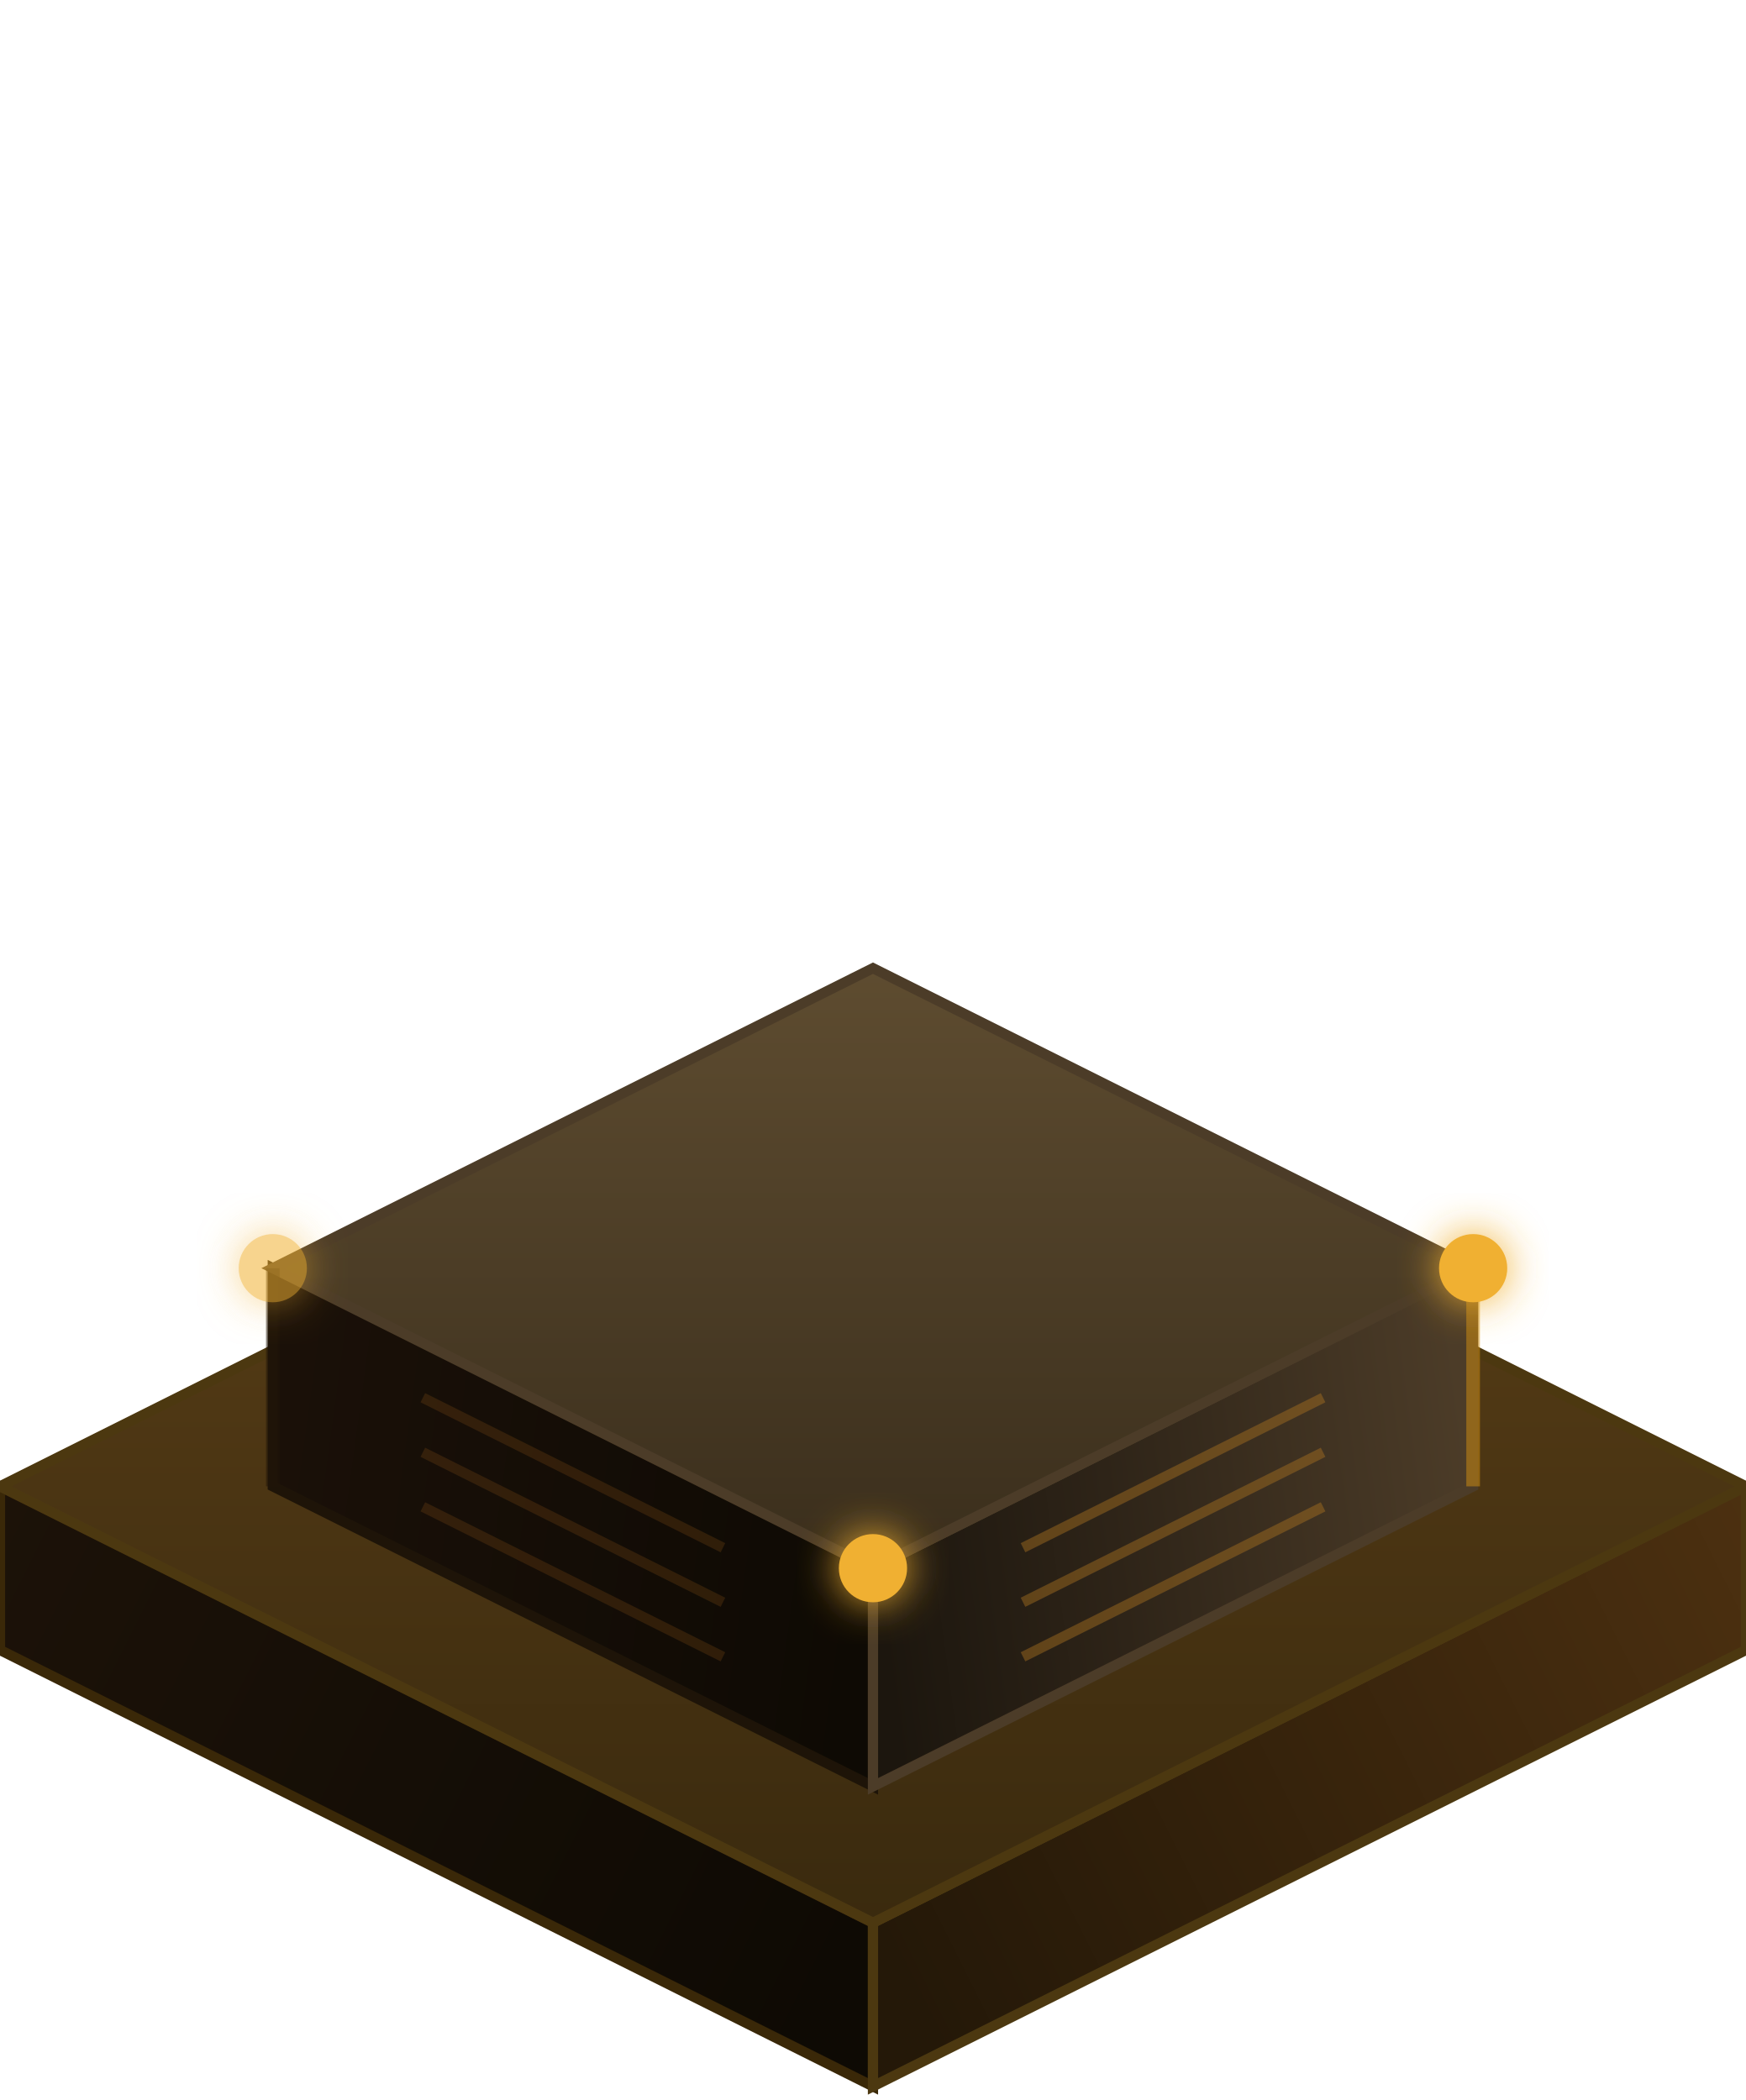
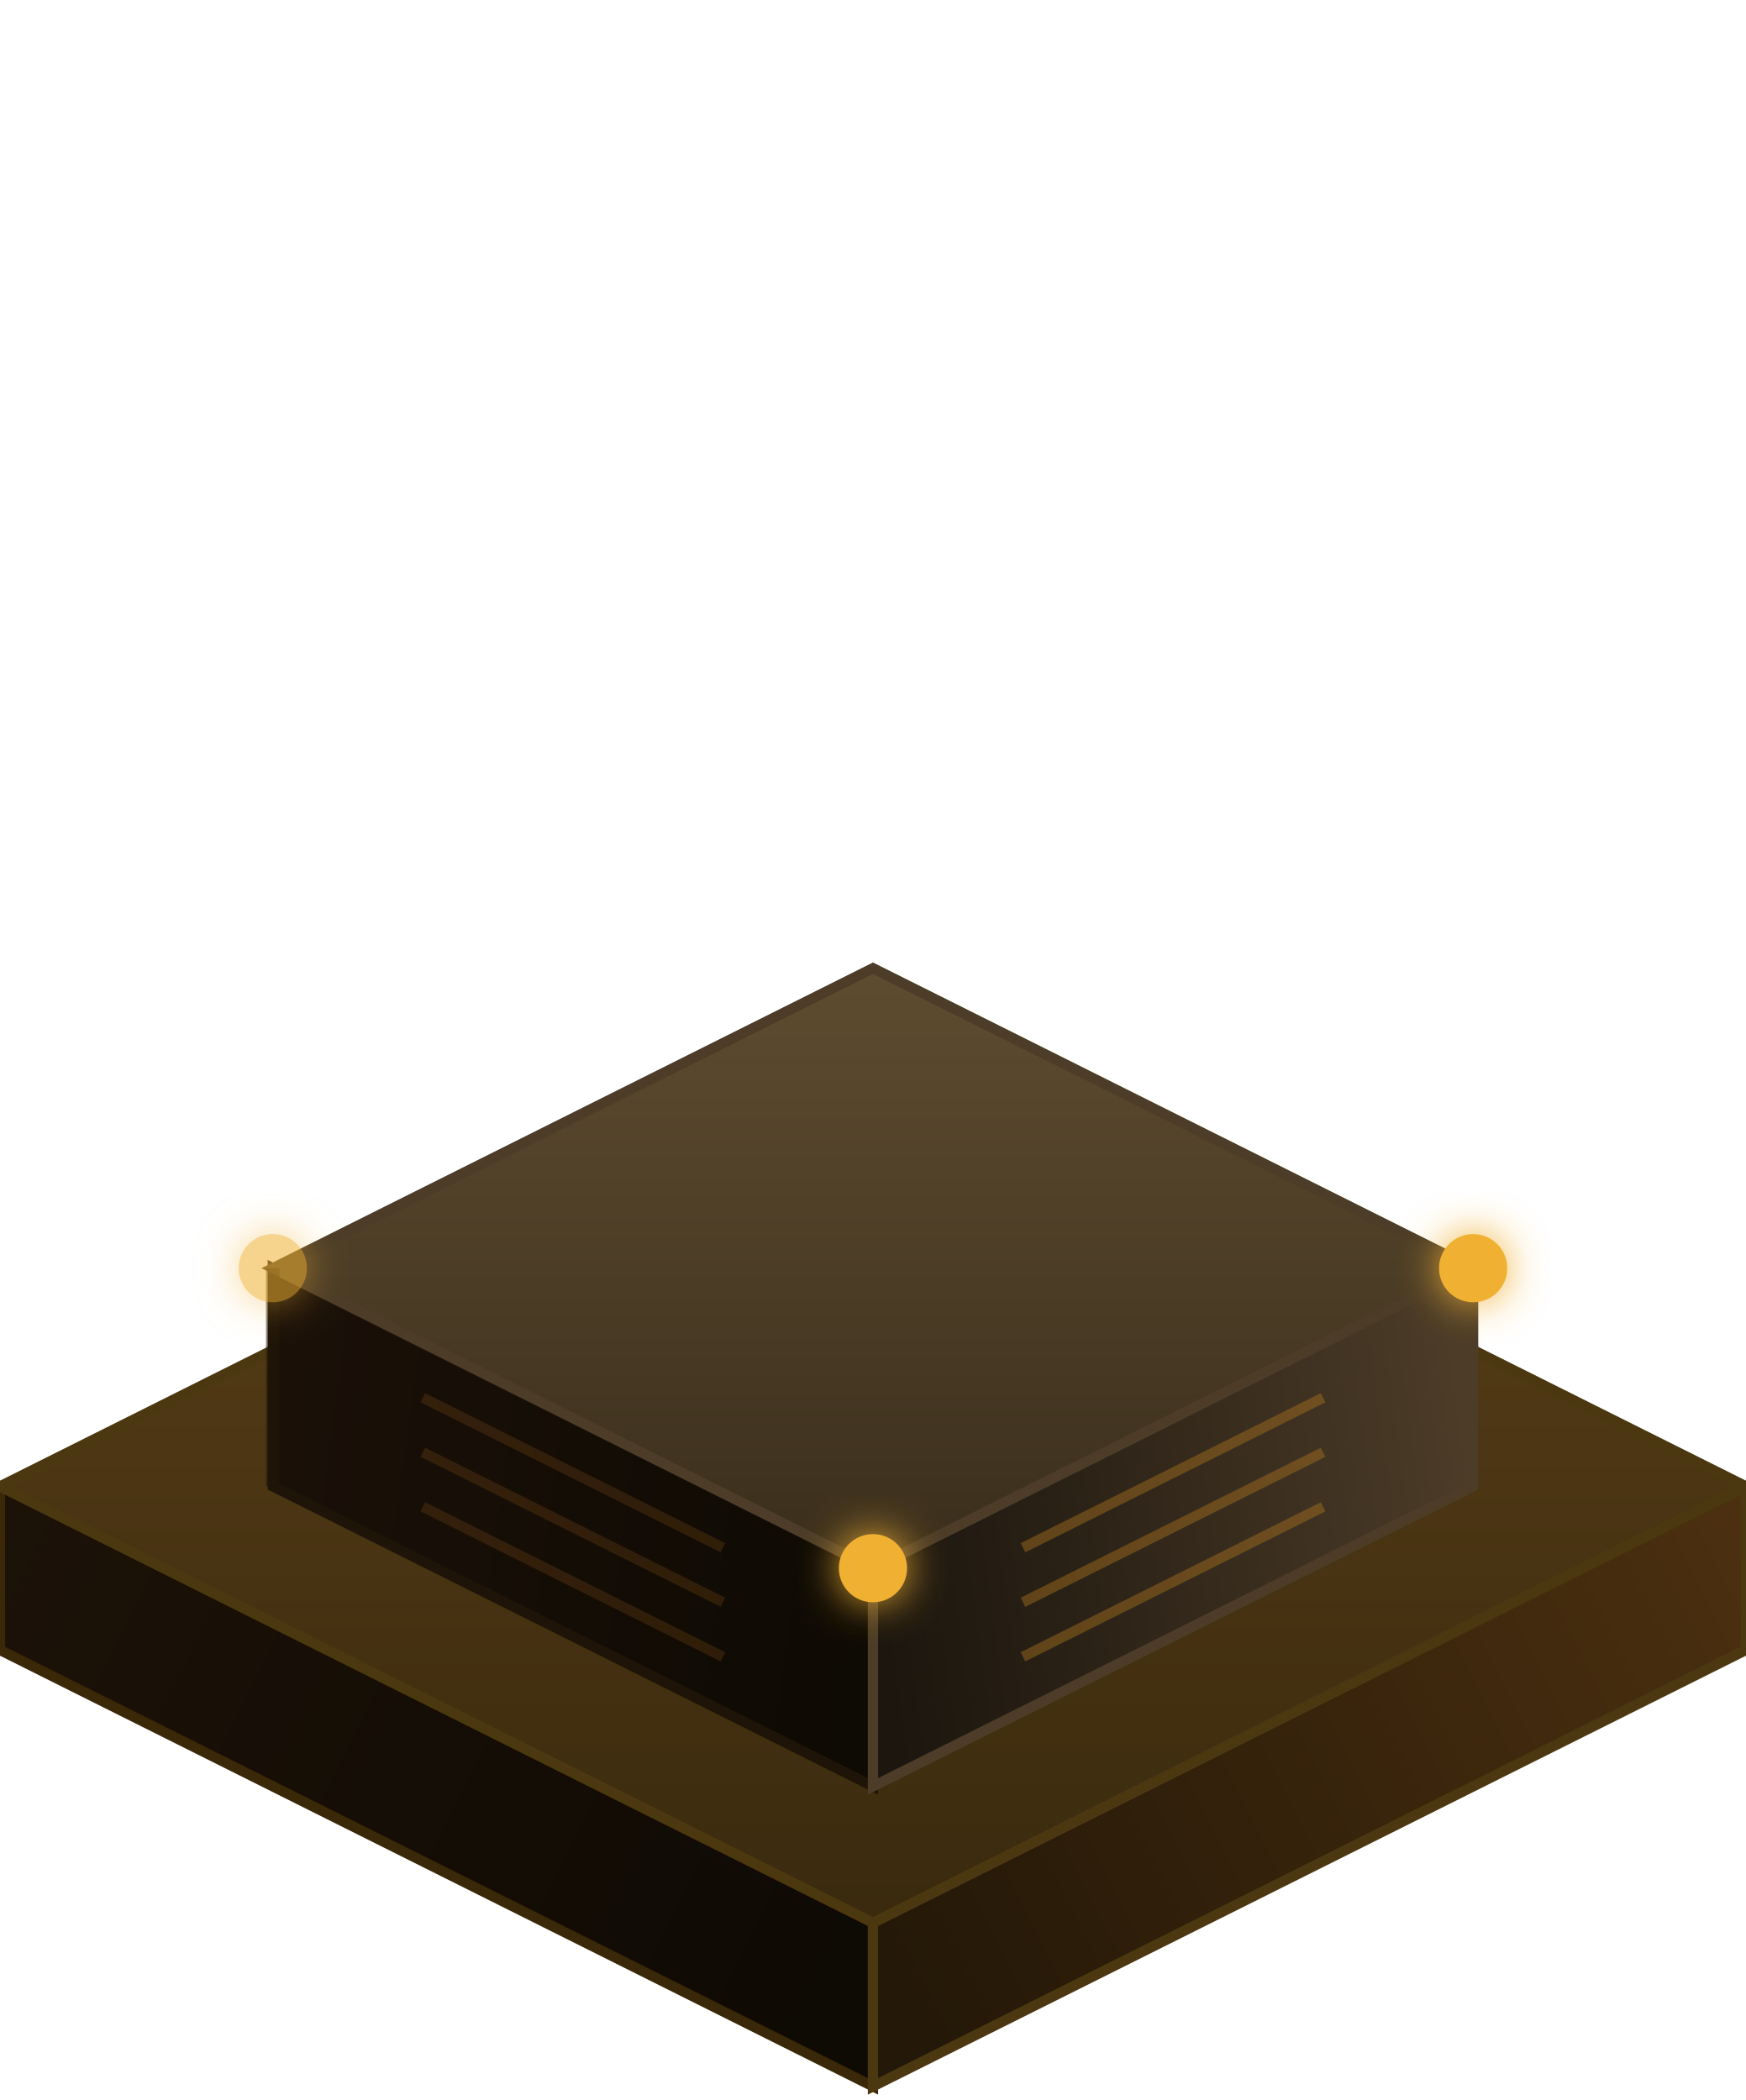
<svg xmlns="http://www.w3.org/2000/svg" viewBox="-128 -178 256 308" width="256" height="308">
  <defs>
    <linearGradient id="fR" gradientUnits="userSpaceOnUse" x1="128" y1="40" x2="0" y2="104">
      <stop offset="0%" stop-color="#4c3010" />
      <stop offset="100%" stop-color="#241808" />
    </linearGradient>
    <linearGradient id="fL" gradientUnits="userSpaceOnUse" x1="-128" y1="40" x2="0" y2="104">
      <stop offset="0%" stop-color="#1c1208" />
      <stop offset="100%" stop-color="#0e0a04" />
    </linearGradient>
    <linearGradient id="fT" gradientUnits="userSpaceOnUse" x1="0" y1="-24" x2="0" y2="104">
      <stop offset="0%" stop-color="#5c4018" />
      <stop offset="100%" stop-color="#3a2a0e" />
    </linearGradient>
    <linearGradient id="bR" gradientUnits="userSpaceOnUse" x1="88" y1="4" x2="0" y2="16">
      <stop offset="0%" stop-color="#4c3c28" />
      <stop offset="60%" stop-color="#2e2418" />
      <stop offset="100%" stop-color="#1c160e" />
    </linearGradient>
    <linearGradient id="bL" gradientUnits="userSpaceOnUse" x1="-88" y1="4" x2="0" y2="16">
      <stop offset="0%" stop-color="#1a1008" />
      <stop offset="100%" stop-color="#0e0a04" />
    </linearGradient>
    <linearGradient id="bT" gradientUnits="userSpaceOnUse" x1="0" y1="-72" x2="0" y2="16">
      <stop offset="0%" stop-color="#5e4c30" />
      <stop offset="100%" stop-color="#3a2e1c" />
    </linearGradient>
    <filter id="glow" x="-60%" y="-60%" width="220%" height="220%">
      <feGaussianBlur stdDeviation="3" result="blur" />
      <feMerge>
        <feMergeNode in="blur" />
        <feMergeNode in="SourceGraphic" />
      </feMerge>
    </filter>
    <filter id="softglow" x="-80%" y="-80%" width="260%" height="260%">
      <feGaussianBlur stdDeviation="5" result="blur" />
      <feMerge>
        <feMergeNode in="blur" />
        <feMergeNode in="SourceGraphic" />
      </feMerge>
    </filter>
  </defs>
  <polygon points="-128,64 0,128 0,104 -128,40" fill="url(#fL)" stroke="#3a2808" stroke-width="1.5" />
  <polygon points="128,64 0,128 0,104 128,40" fill="url(#fR)" stroke="#4c3810" stroke-width="1.5" />
  <polygon points="0,-24 128,40 0,104 -128,40" fill="url(#fT)" stroke="#4c3810" stroke-width="1.5" />
  <g transform="translate(0, 36)">
    <polygon points="-88,4 0,48 0,16 -88,-28" fill="url(#bL)" stroke="#1e1408" stroke-width="1.5" />
    <polygon points="88,4 0,48 0,16 88,-28" fill="url(#bR)" stroke="#4c3c28" stroke-width="1.5" />
    <polygon points="0,-72 88,-28 0,16 -88,-28" fill="url(#bT)" stroke="#4c3c28" stroke-width="1.5" />
-     <line x1="88" y1="4" x2="88" y2="-28" stroke="#d49010" stroke-width="2" opacity="0.5" />
    <line x1="66" y1="7" x2="22" y2="29" stroke="#a87020" stroke-width="1.5" opacity="0.45" />
    <line x1="66" y1="-1" x2="22" y2="21" stroke="#a87020" stroke-width="1.5" opacity="0.45" />
    <line x1="66" y1="-9" x2="22" y2="13" stroke="#a87020" stroke-width="1.5" opacity="0.45" />
    <line x1="-88" y1="4" x2="-88" y2="-28" stroke="#201408" stroke-width="2" opacity="0.5" />
    <line x1="-66" y1="7" x2="-22" y2="29" stroke="#6a4010" stroke-width="1.5" opacity="0.35" />
    <line x1="-66" y1="-1" x2="-22" y2="21" stroke="#6a4010" stroke-width="1.5" opacity="0.35" />
    <line x1="-66" y1="-9" x2="-22" y2="13" stroke="#6a4010" stroke-width="1.5" opacity="0.35" />
    <circle cx="88" cy="-28" r="5" fill="#f0b030" filter="url(#glow)" />
    <circle cx="-88" cy="-28" r="5" fill="#f0b030" filter="url(#glow)" opacity="0.55" />
    <circle cx="0" cy="16" r="5" fill="#f0b030" filter="url(#glow)" />
  </g>
</svg>
